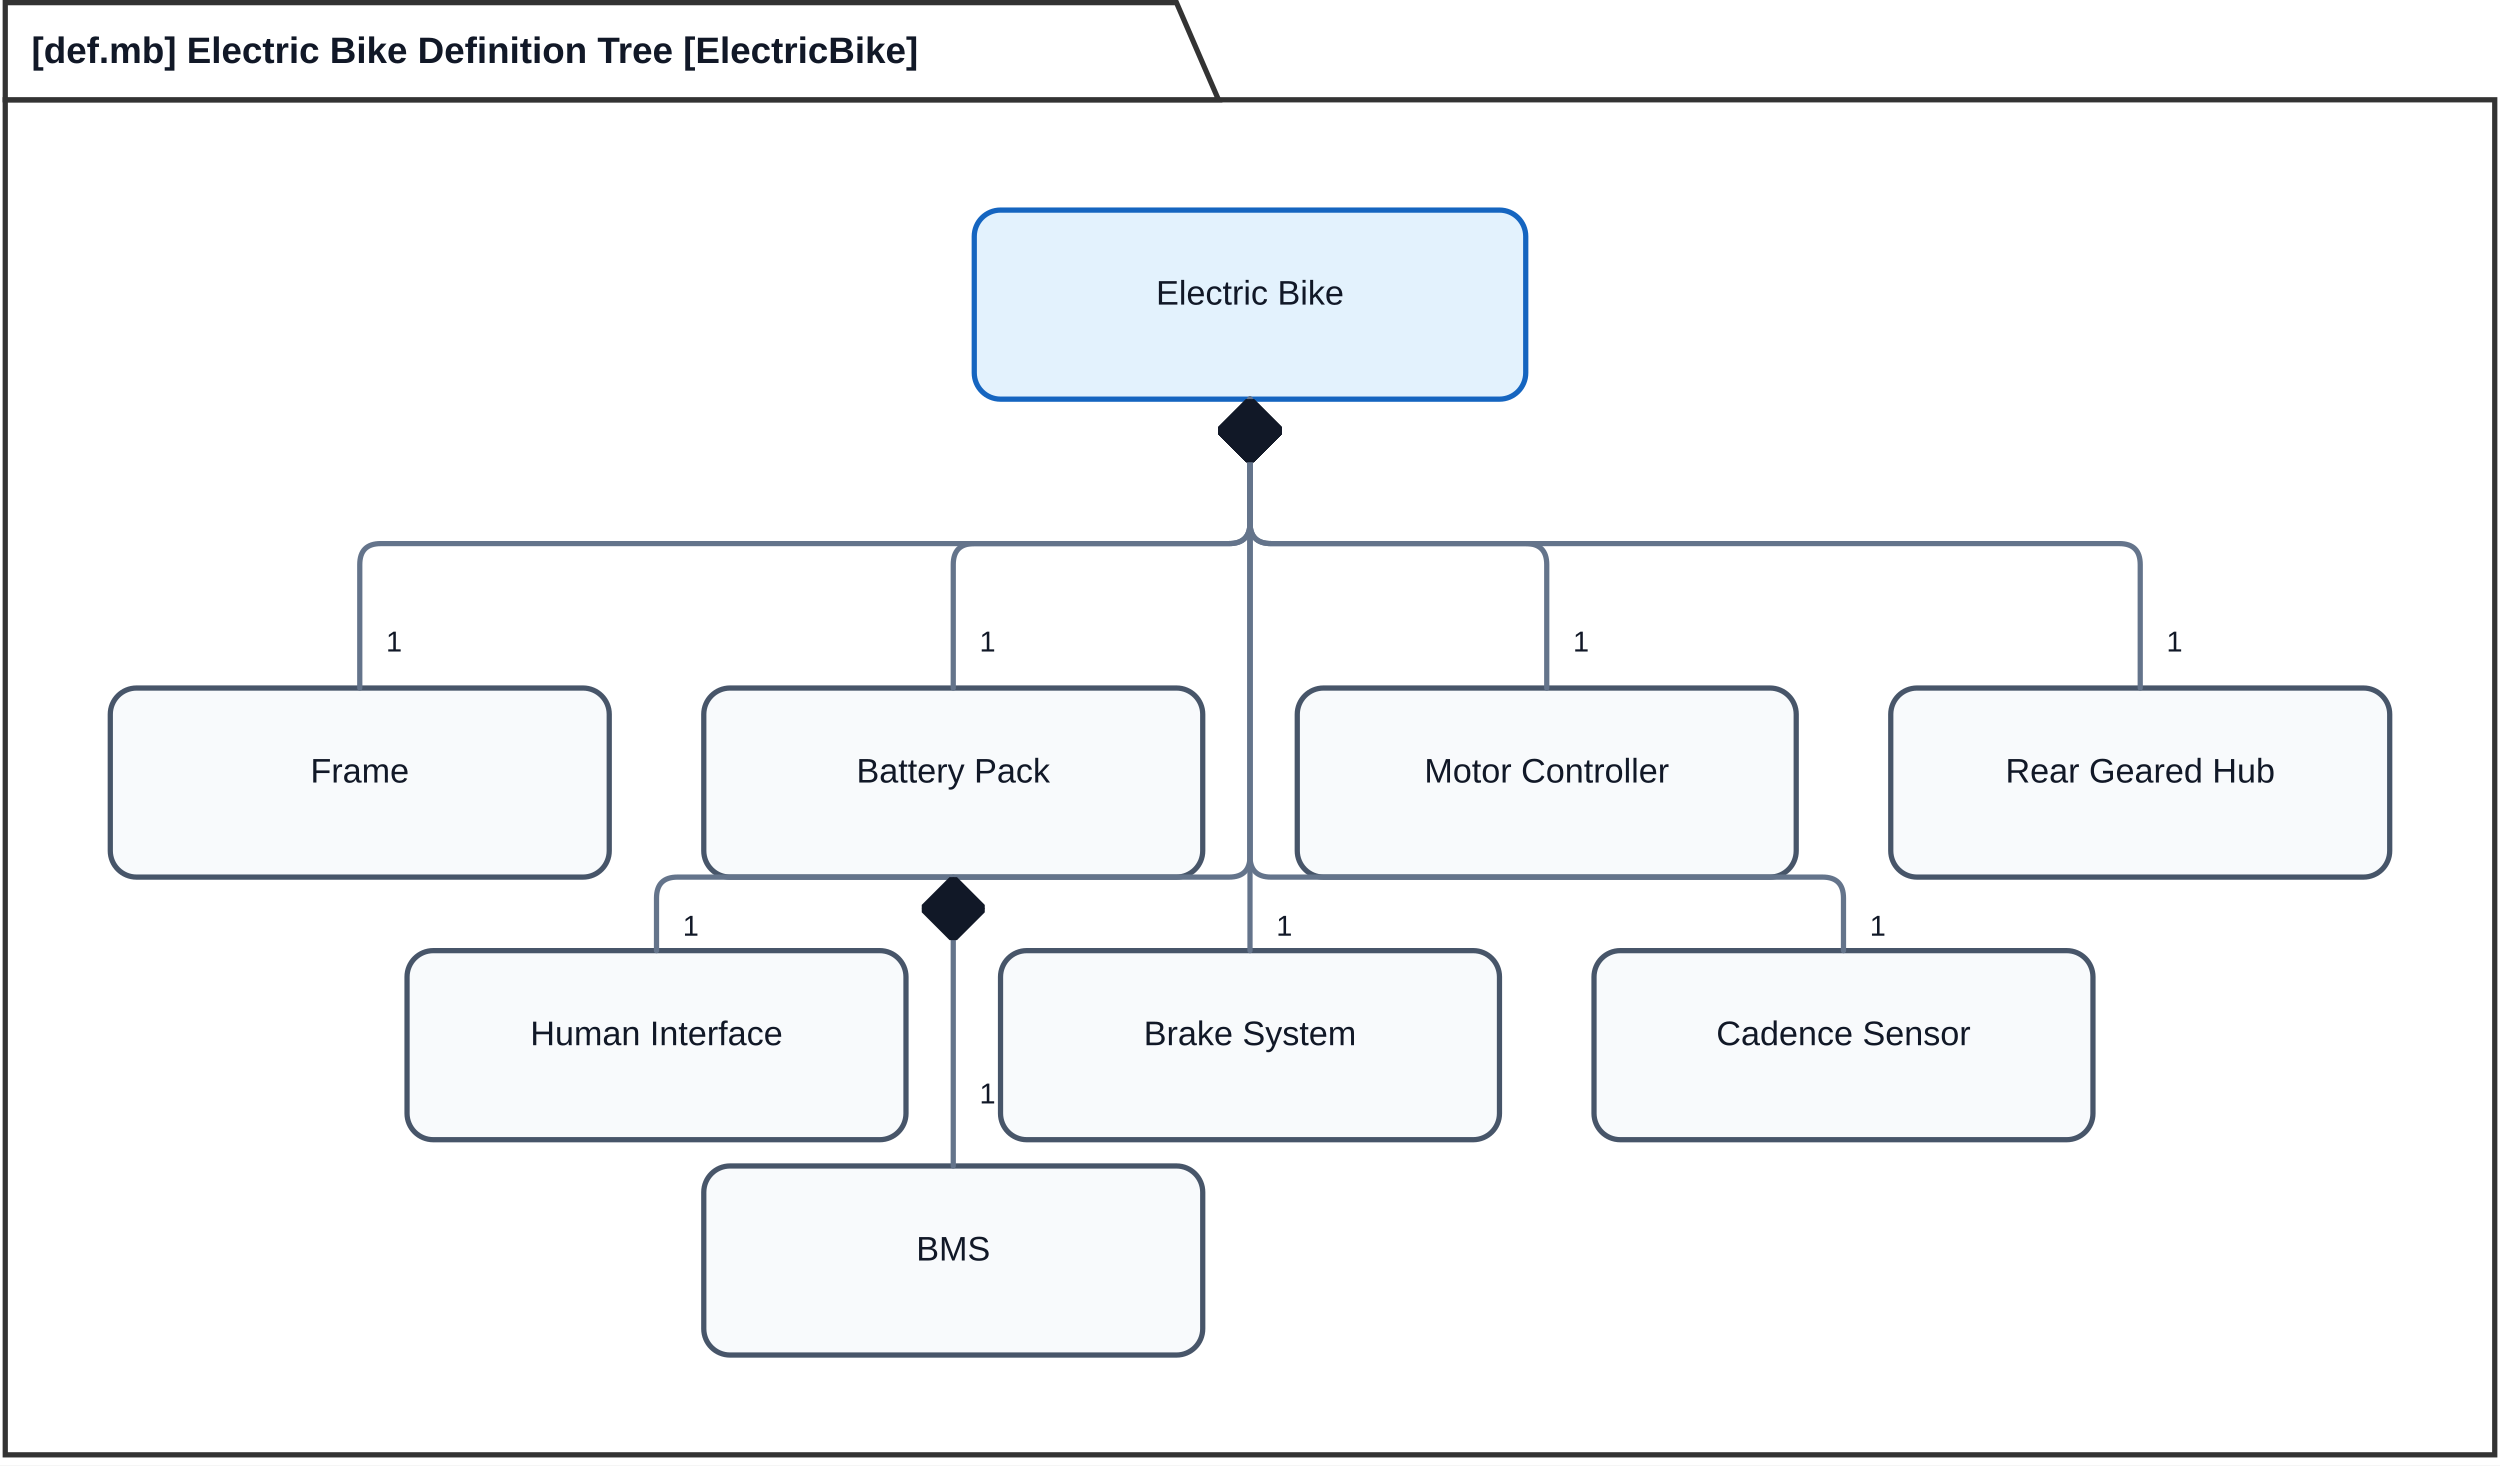
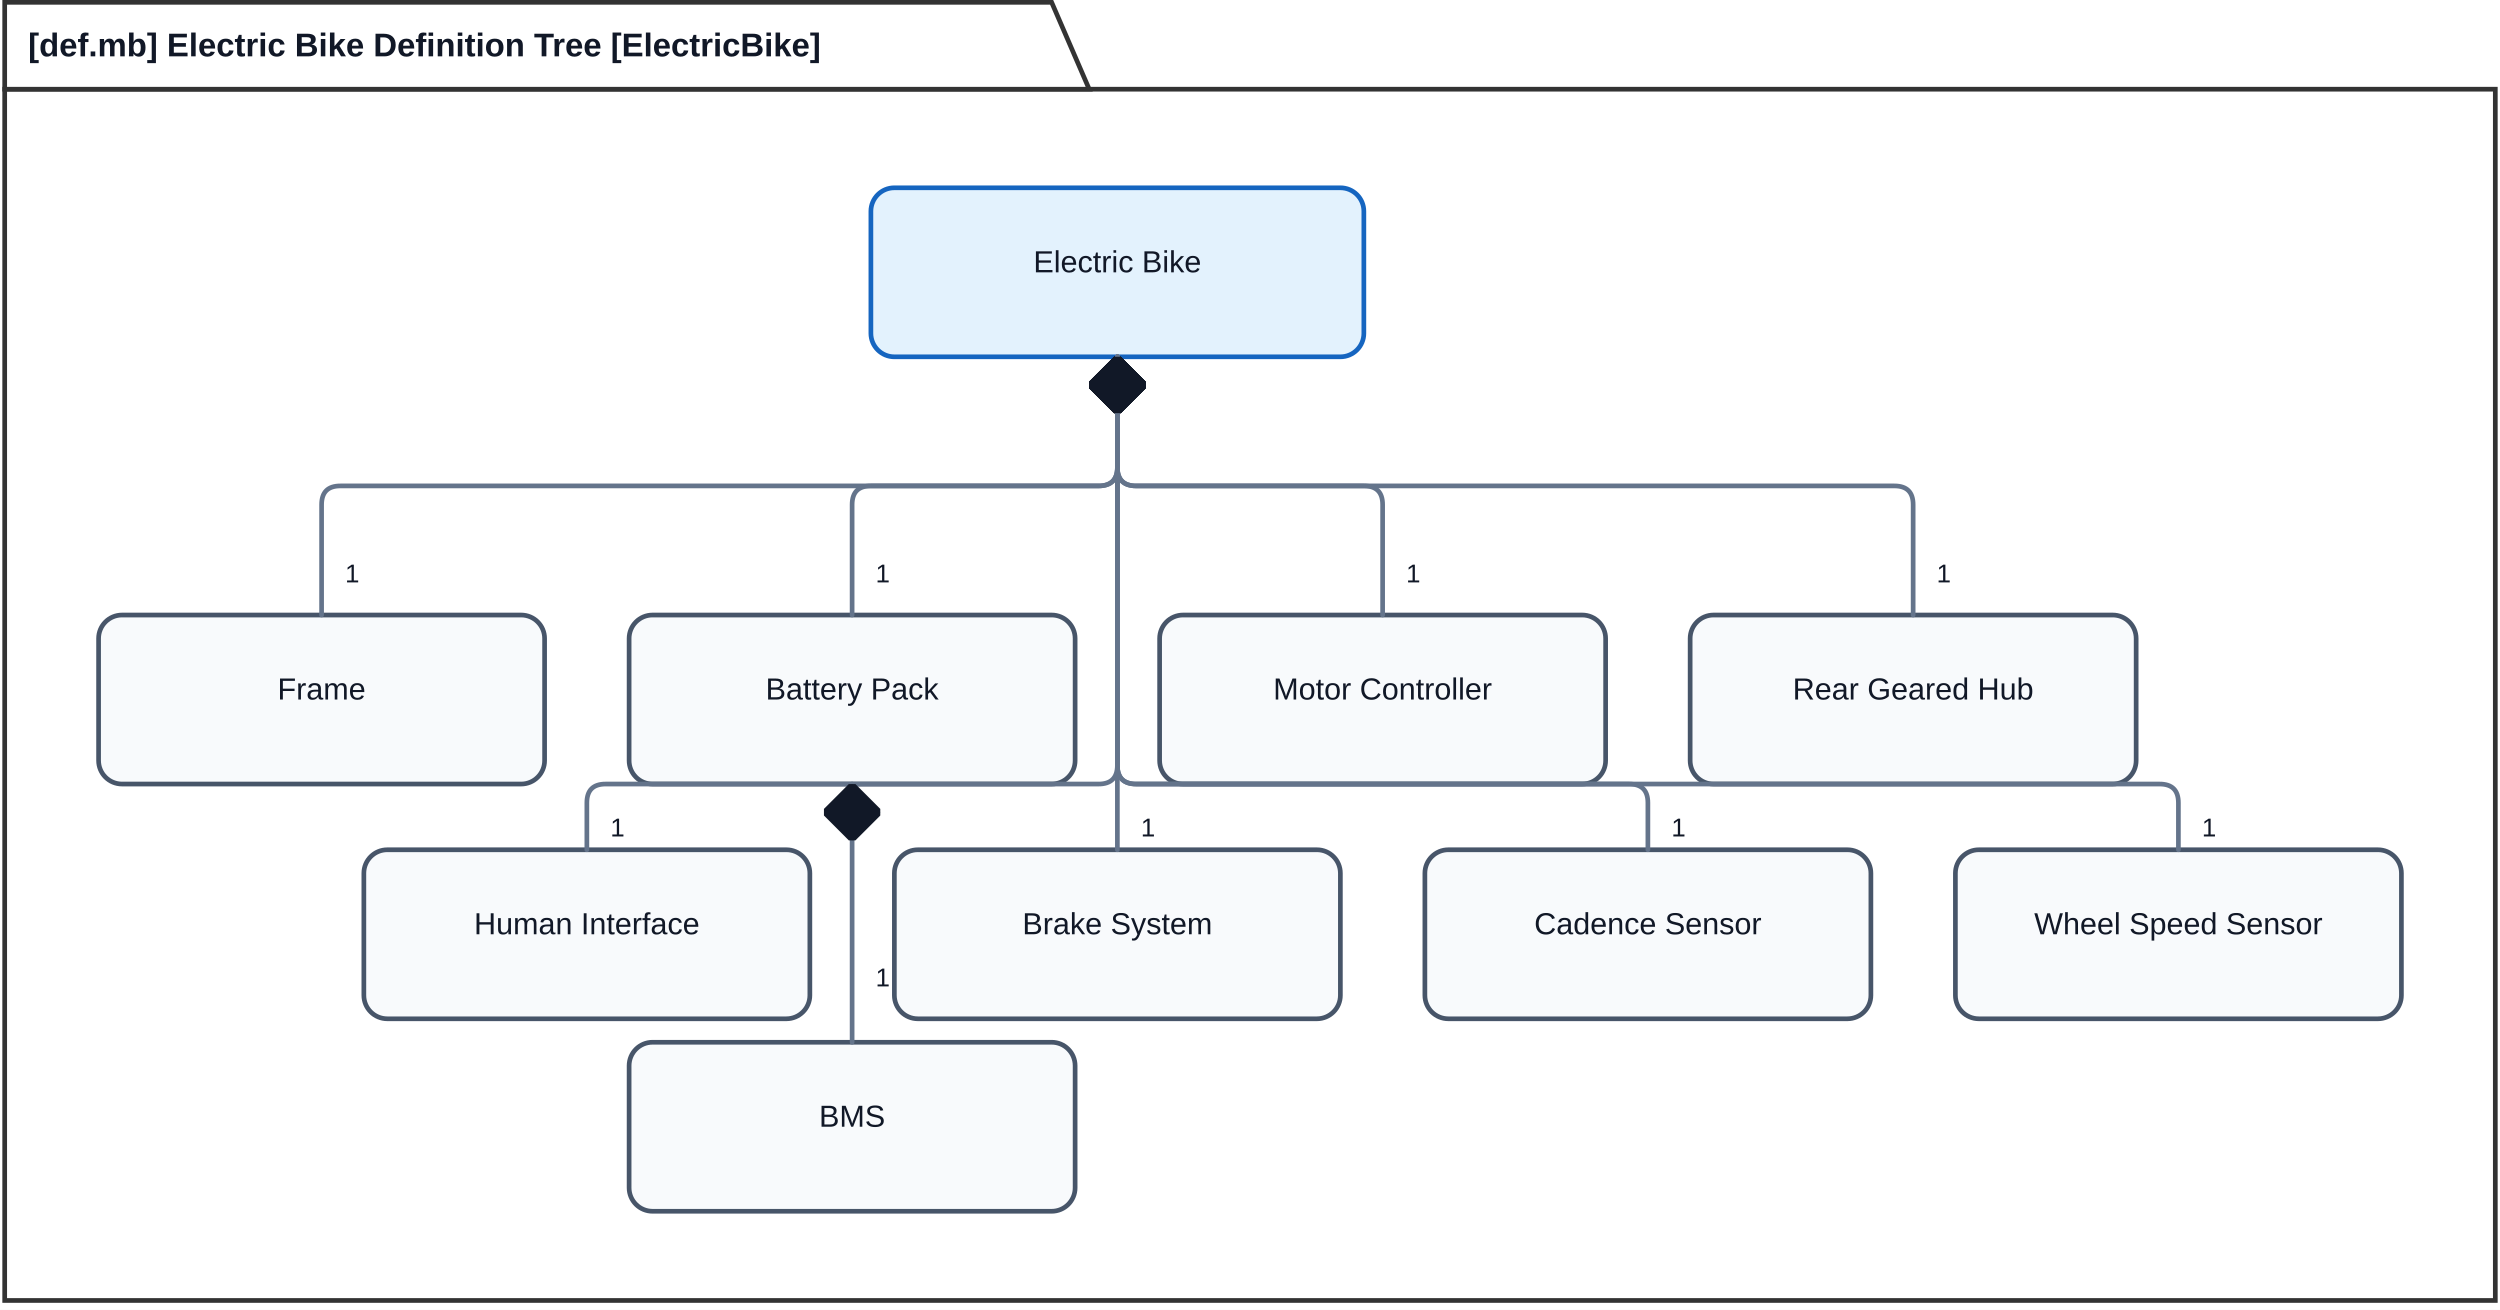
- <svg xmlns="http://www.w3.org/2000/svg" width="952" height="558" viewBox="0 0 952 558">
+ <svg xmlns="http://www.w3.org/2000/svg" width="1065" height="558" viewBox="0 0 1065 558">
  <defs>
    <style>text{font-family:Arial,Helvetica,sans-serif;fill:#111827}.label{font-size:13px}.small{font-size:11px}.header{font-size:14px;font-weight:600}</style>
    <marker id="arrow" markerWidth="8" markerHeight="6" refX="8" refY="3" orient="auto">
      <polygon points="0 0,8 3,0 6" fill="#1D4ED8" />
    </marker>
    <marker id="arrow-dark" markerWidth="8" markerHeight="6" refX="8" refY="3" orient="auto">
      <polygon points="0 0,8 3,0 6" fill="#334155" />
    </marker>
    <marker id="composition" markerWidth="12" markerHeight="12" refX="0" refY="6" orient="auto" markerUnits="strokeWidth">
      <polygon points="0 6,6 0,12 6,6 12" fill="#111827" stroke="#111827" />
    </marker>
  </defs>
-   <rect x="0" y="0" width="952" height="558" fill="#FFFFFF" />
-   <rect x="2" y="38" width="948" height="516" fill="none" stroke="#333333" stroke-width="2" />
+   <rect x="0" y="0" width="1065" height="558" fill="#FFFFFF" />
+   <rect x="2" y="38" width="1061" height="516" fill="none" stroke="#333333" stroke-width="2" />
  <path d="M 2 1 H 448 L 464 38 H 2 Z" fill="#FFFFFF" stroke="#333333" stroke-width="2" />
  <text class="header" x="12" y="24">[def.mb] Electric Bike Definition Tree [ElectricBike]</text>
-   <rect x="2" y="38" width="948" height="518" fill="none" stroke="#333333" stroke-width="0" />
+   <rect x="2" y="38" width="1061" height="518" fill="none" stroke="#333333" stroke-width="0" />
  <g transform="translate(2,40)">
    <rect id="bike" x="369" y="40" width="210" height="72" rx="10" fill="#E3F2FD" stroke="#1565C0" stroke-width="2" />
    <text class="label" text-anchor="middle" x="474" y="76">Electric Bike</text>
    <rect id="frame" x="40" y="222" width="190" height="72" rx="10" fill="#F8FAFC" stroke="#475569" stroke-width="2" />
    <text class="label" text-anchor="middle" x="135" y="258">Frame</text>
    <rect id="batteryPack" x="266" y="222" width="190" height="72" rx="10" fill="#F8FAFC" stroke="#475569" stroke-width="2" />
    <text class="label" text-anchor="middle" x="361" y="258">Battery Pack</text>
    <rect id="bms" x="266" y="404" width="190" height="72" rx="10" fill="#F8FAFC" stroke="#475569" stroke-width="2" />
    <text class="label" text-anchor="middle" x="361" y="440">BMS</text>
    <rect id="motorController" x="492" y="222" width="190" height="72" rx="10" fill="#F8FAFC" stroke="#475569" stroke-width="2" />
    <text class="label" text-anchor="middle" x="587" y="258">Motor Controller</text>
    <rect id="hubMotor" x="718" y="222" width="190" height="72" rx="10" fill="#F8FAFC" stroke="#475569" stroke-width="2" />
    <text class="label" text-anchor="middle" x="813" y="258">Rear Geared Hub</text>
    <rect id="humanInterface" x="153" y="322" width="190" height="72" rx="10" fill="#F8FAFC" stroke="#475569" stroke-width="2" />
    <text class="label" text-anchor="middle" x="248" y="358">Human Interface</text>
    <rect id="brakeSystem" x="379" y="322" width="190" height="72" rx="10" fill="#F8FAFC" stroke="#475569" stroke-width="2" />
    <text class="label" text-anchor="middle" x="474" y="358">Brake System</text>
    <rect id="cadenceSensor" x="605" y="322" width="190" height="72" rx="10" fill="#F8FAFC" stroke="#475569" stroke-width="2" />
    <text class="label" text-anchor="middle" x="700" y="358">Cadence Sensor</text>
+     <rect id="wheelSpeedSensor" x="831" y="322" width="190" height="72" rx="10" fill="#F8FAFC" stroke="#475569" stroke-width="2" />
+     <text class="label" text-anchor="middle" x="926" y="358">Wheel Speed Sensor</text>
    <path d="M 474,112 L 474,159 Q 474,167 466,167 L 143,167 Q 135,167 135,175 L 135,222" fill="none" stroke="#64748B" stroke-width="2" stroke-linejoin="round" stroke-linecap="round" marker-start="url(#composition)" />
    <path d="M 474,112 L 474,159 Q 474,167 466,167 L 369,167 Q 361,167 361,175 L 361,222" fill="none" stroke="#64748B" stroke-width="2" stroke-linejoin="round" stroke-linecap="round" marker-start="url(#composition)" />
    <path d="M 474,112 L 474,159 Q 474,167 482,167 L 579,167 Q 587,167 587,175 L 587,222" fill="none" stroke="#64748B" stroke-width="2" stroke-linejoin="round" stroke-linecap="round" marker-start="url(#composition)" />
    <path d="M 474,112 L 474,159 Q 474,167 482,167 L 805,167 Q 813,167 813,175 L 813,222" fill="none" stroke="#64748B" stroke-width="2" stroke-linejoin="round" stroke-linecap="round" marker-start="url(#composition)" />
    <path d="M 474,112 L 474,286 Q 474,294 466,294 L 256,294 Q 248,294 248,302 L 248,322" fill="none" stroke="#64748B" stroke-width="2" stroke-linejoin="round" stroke-linecap="round" marker-start="url(#composition)" />
    <path d="M 474,112 L 474,294 L 474,322" fill="none" stroke="#64748B" stroke-width="2" stroke-linejoin="round" stroke-linecap="round" marker-start="url(#composition)" />
    <path d="M 474,112 L 474,286 Q 474,294 482,294 L 692,294 Q 700,294 700,302 L 700,322" fill="none" stroke="#64748B" stroke-width="2" stroke-linejoin="round" stroke-linecap="round" marker-start="url(#composition)" />
+     <path d="M 474,112 L 474,286 Q 474,294 482,294 L 918,294 Q 926,294 926,302 L 926,322" fill="none" stroke="#64748B" stroke-width="2" stroke-linejoin="round" stroke-linecap="round" marker-start="url(#composition)" />
    <path d="M 361,294 L 361,404" fill="none" stroke="#64748B" stroke-width="2" stroke-linejoin="round" stroke-linecap="round" marker-start="url(#composition)" />
    <text class="small" x="145" y="208.1">1</text>
    <text class="small" x="371" y="208.1">1</text>
    <text class="small" x="597" y="208.1">1</text>
    <text class="small" x="823" y="208.1">1</text>
    <text class="small" x="258" y="316.32">1</text>
    <text class="small" x="484" y="316.32">1</text>
    <text class="small" x="710" y="316.32">1</text>
+     <text class="small" x="936" y="316.32">1</text>
    <text class="small" x="371" y="380.2">1</text>
  </g>
</svg>
